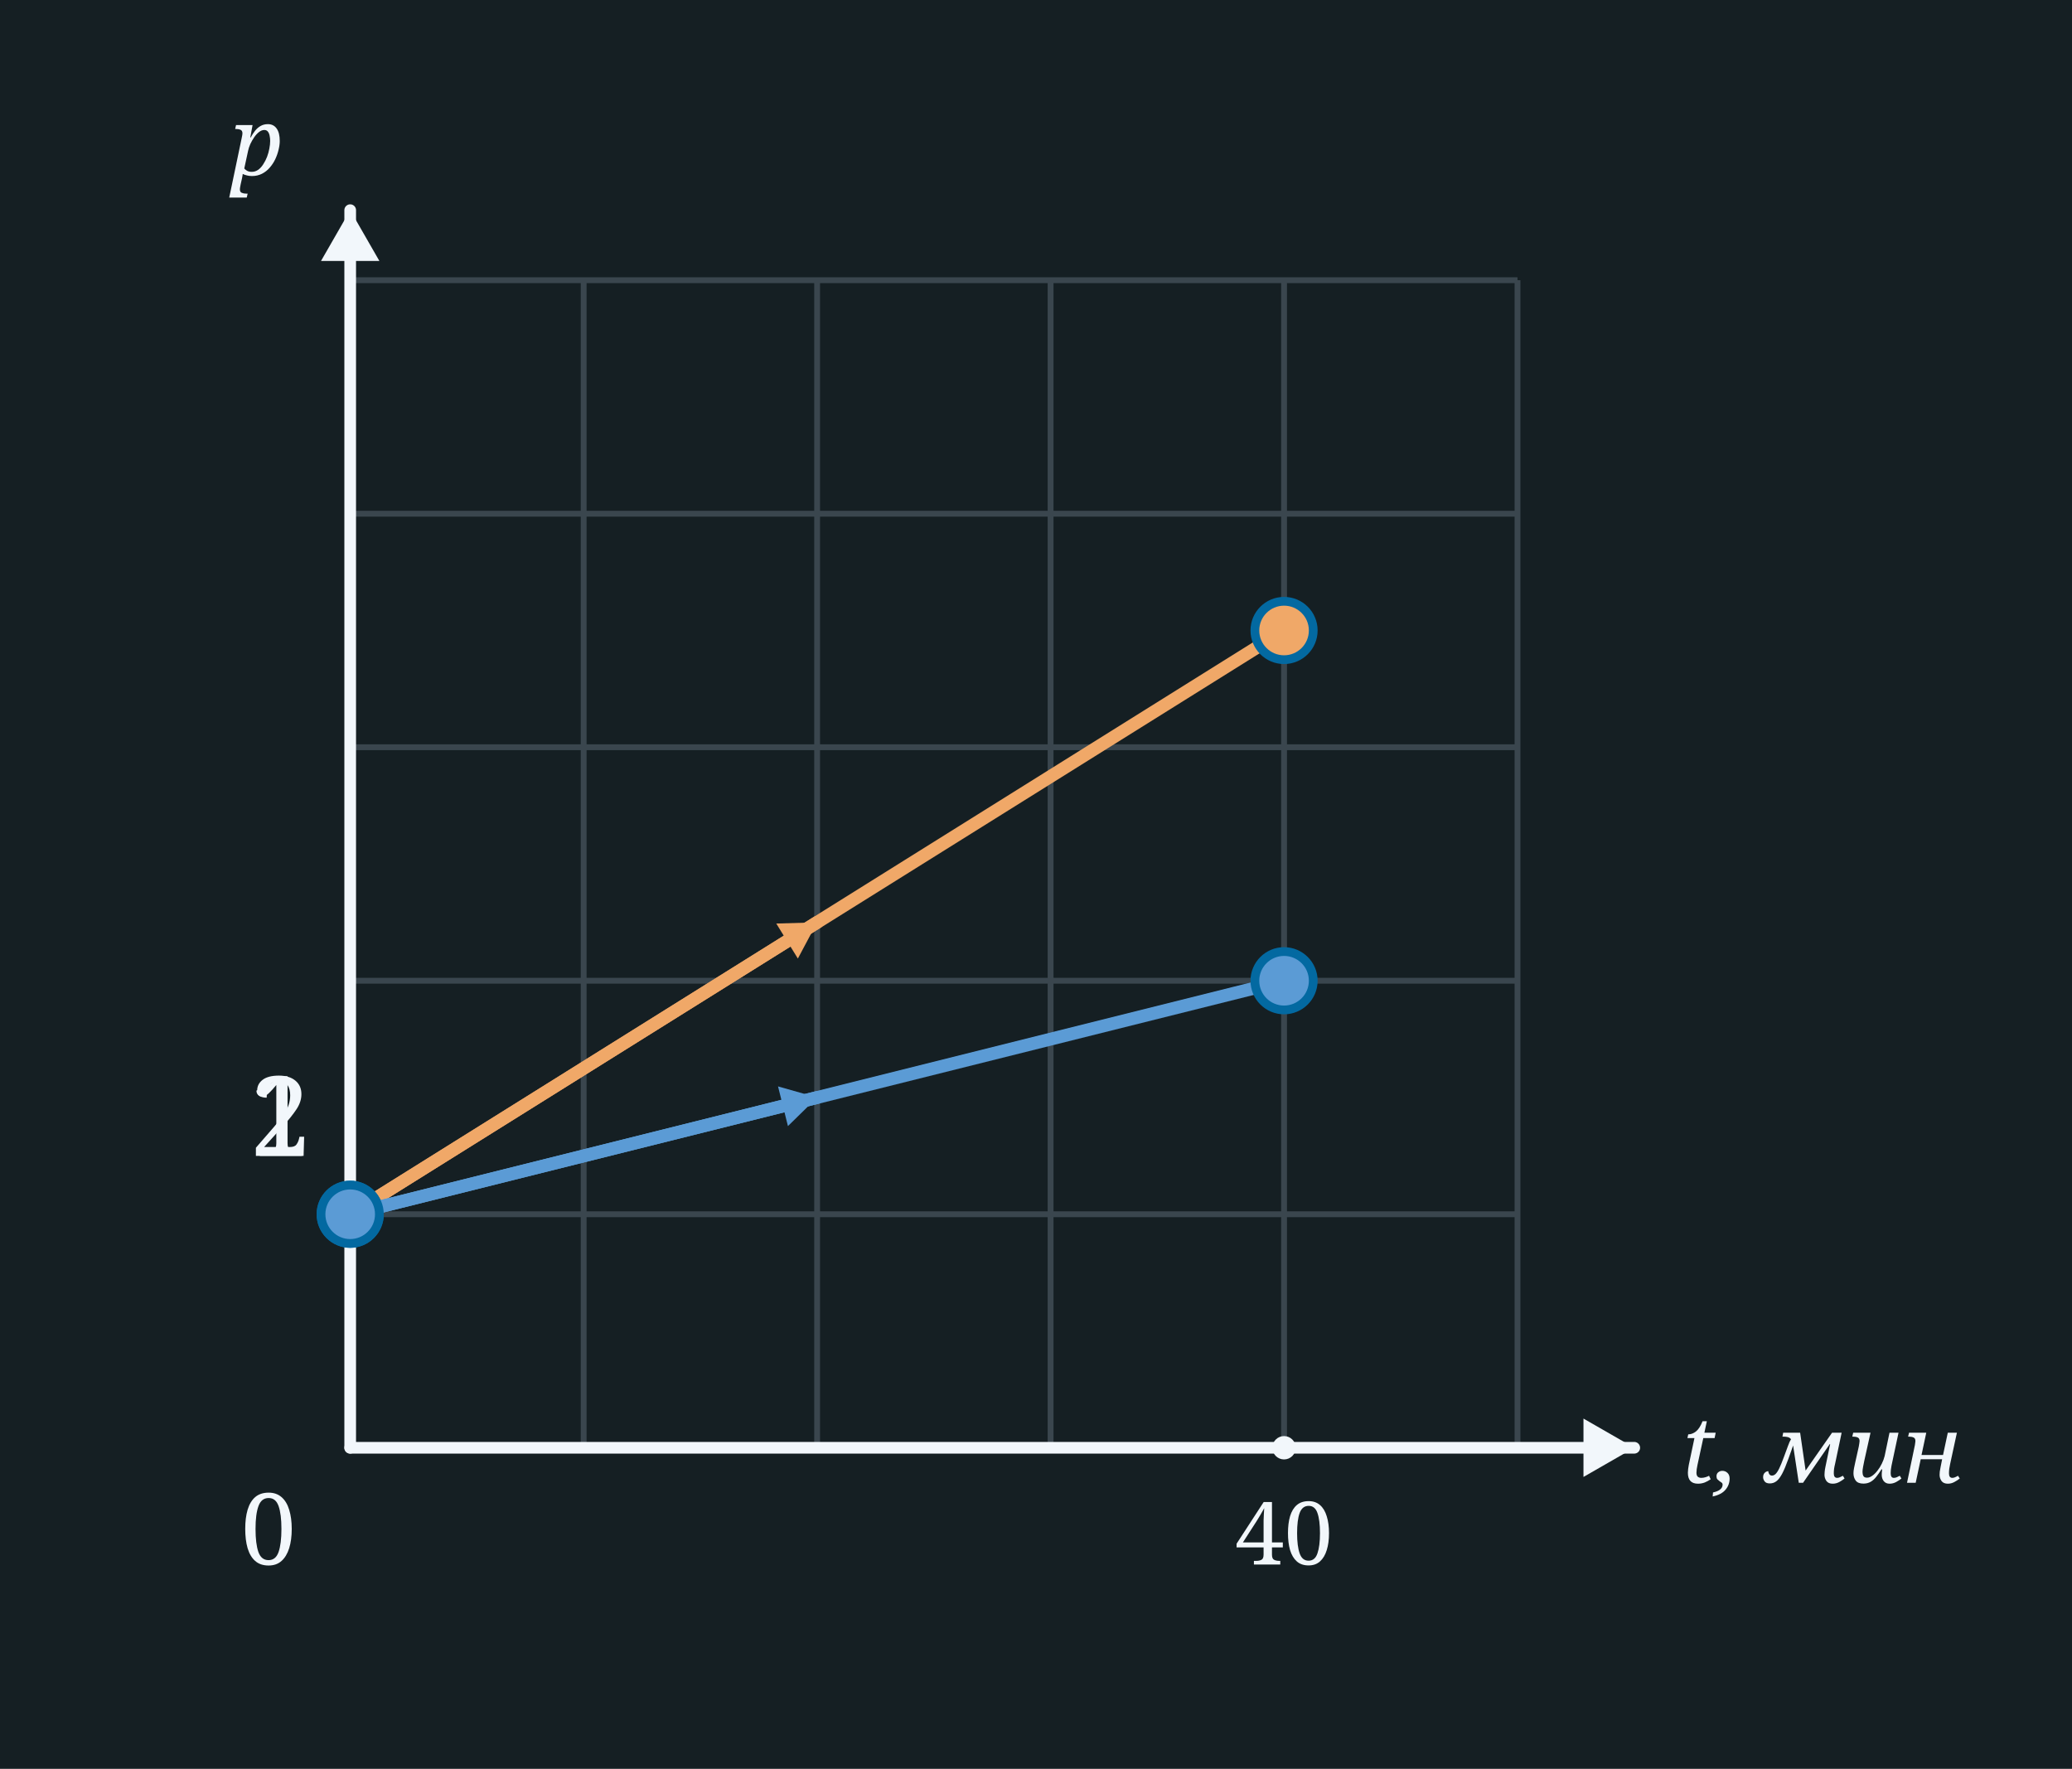
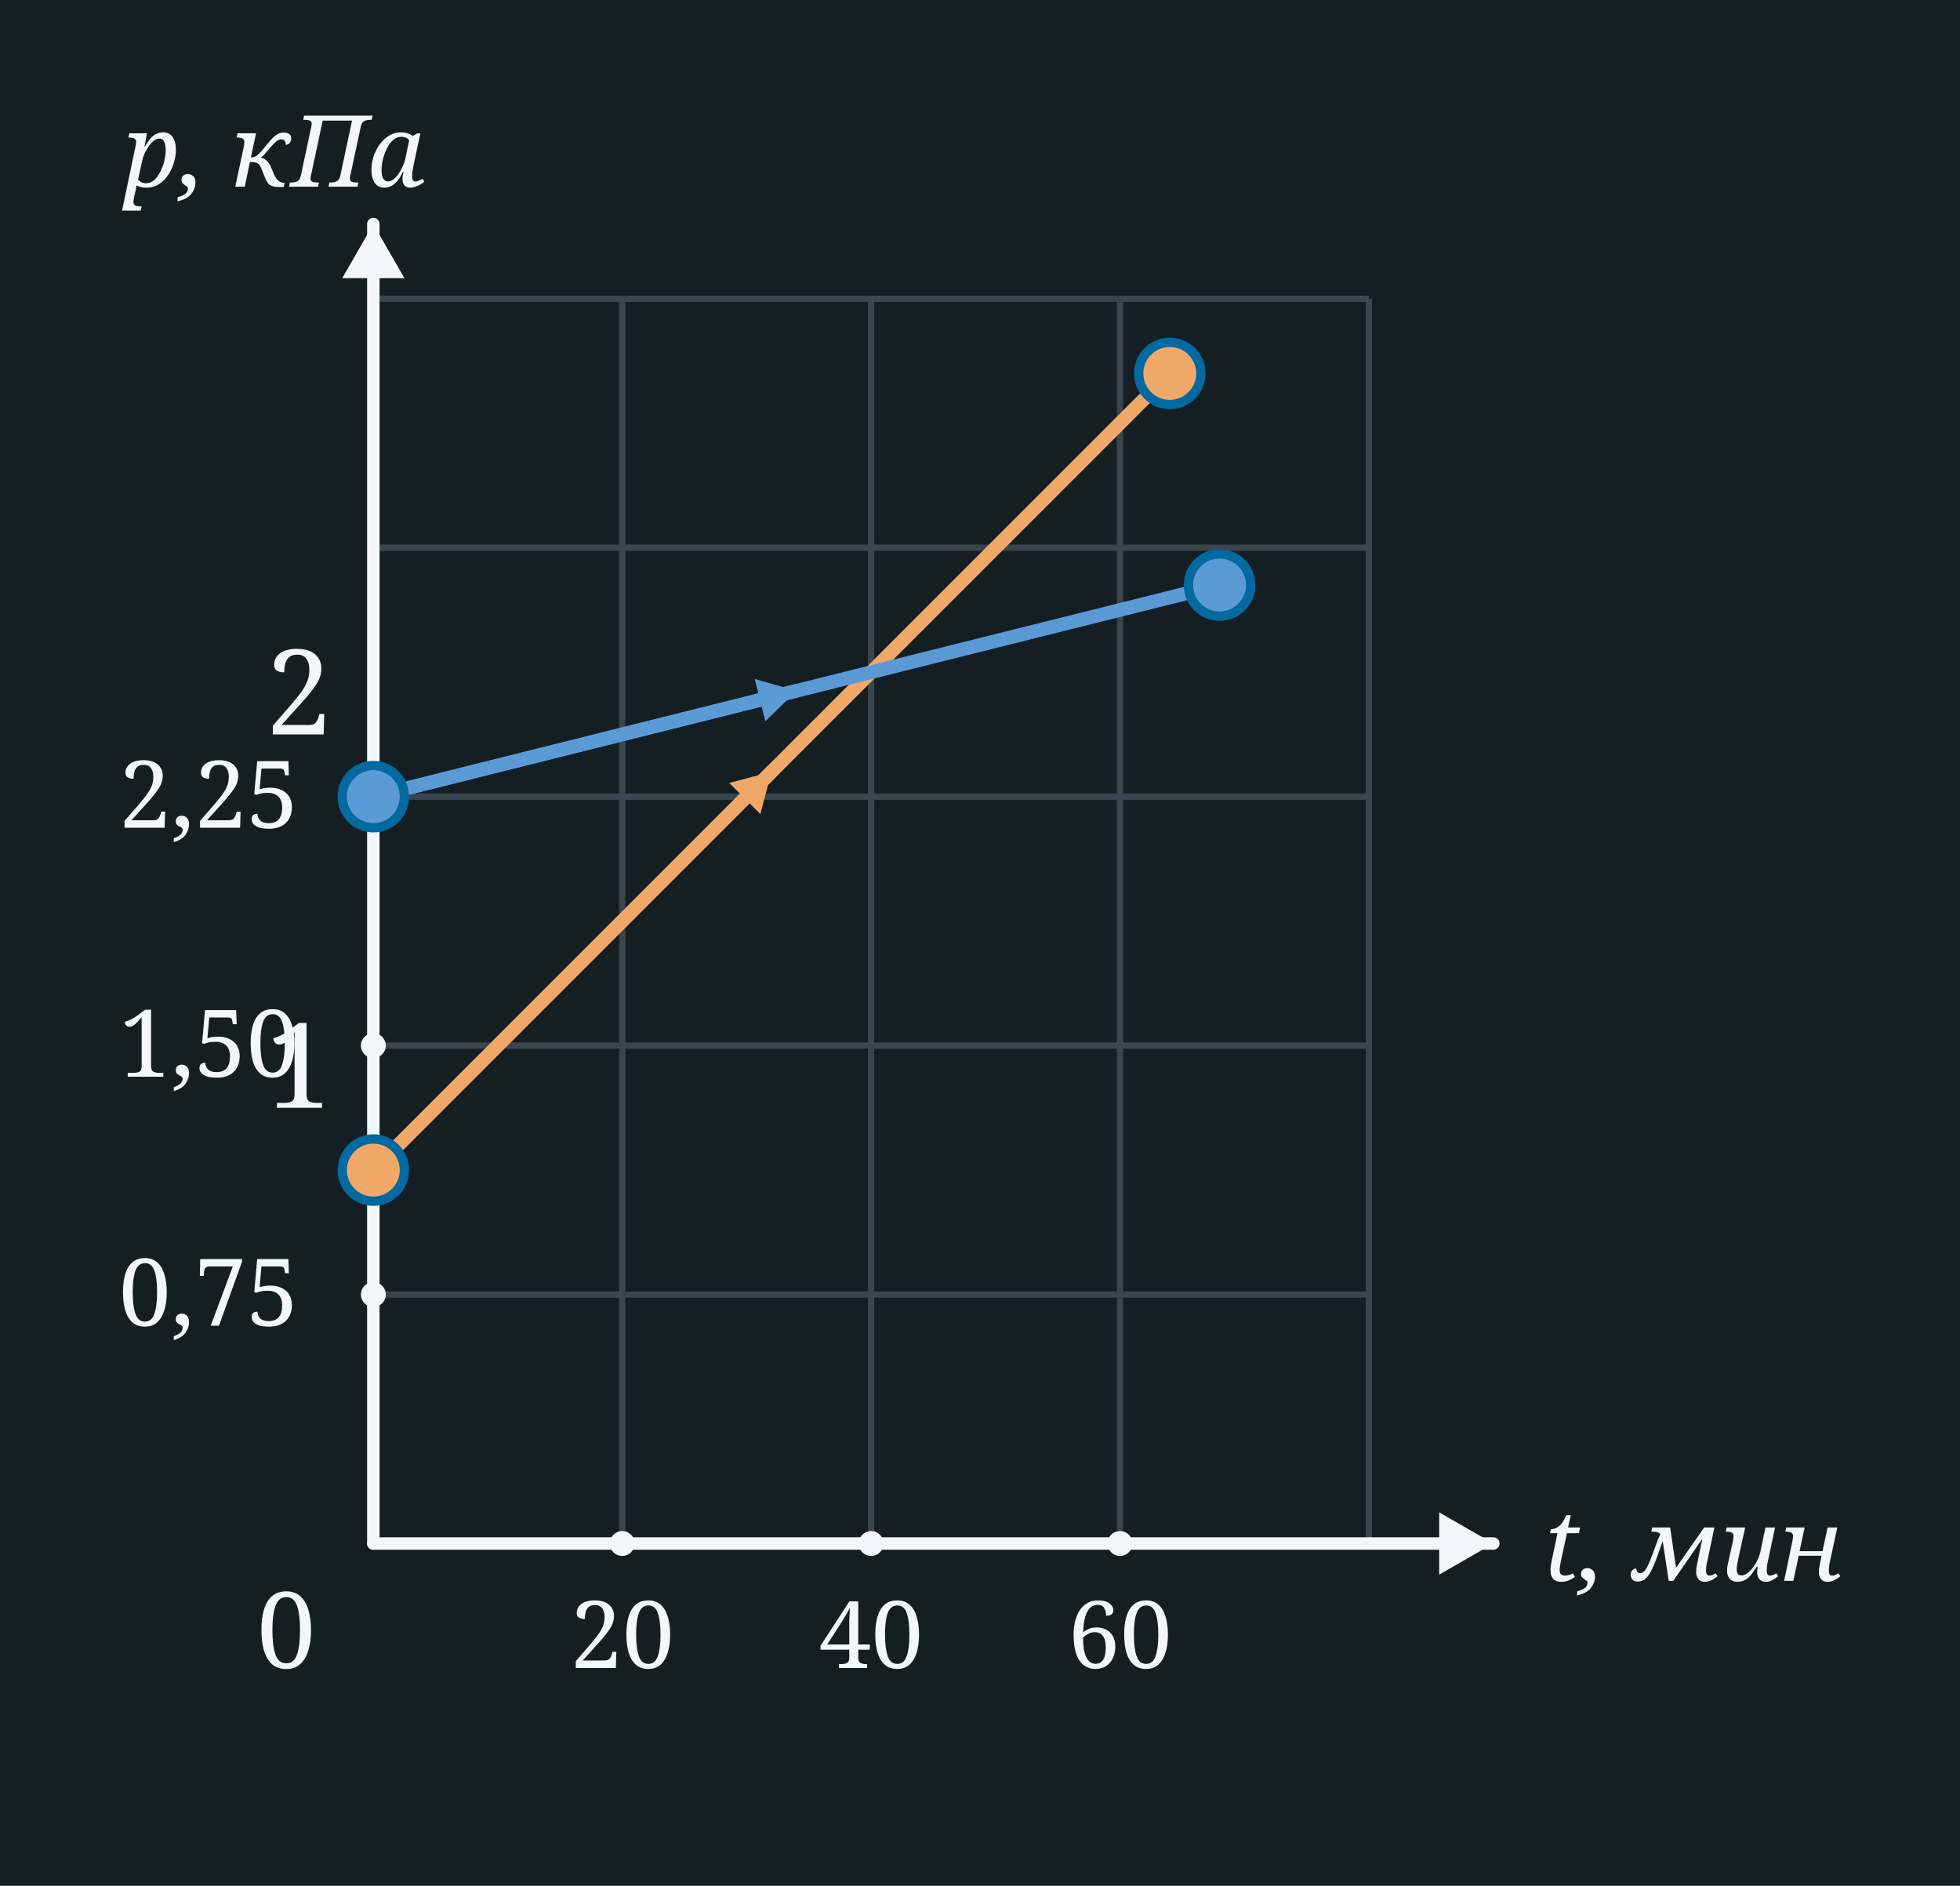
- <svg xmlns="http://www.w3.org/2000/svg" width="355" height="303" viewBox="0 0 355 303">
-   <rect x="0" y="0" width="355" height="303" fill="#151F23" />
+ <svg xmlns="http://www.w3.org/2000/svg" width="315" height="303" viewBox="0 0 315 303">
+   <rect x="0" y="0" width="315" height="303" fill="#151F23" />
  <line x1="60" y1="48" x2="60" y2="248" stroke="#3A464E" stroke-width="1" />
  <line x1="100" y1="48" x2="100" y2="248" stroke="#3A464E" stroke-width="1" />
  <line x1="140" y1="48" x2="140" y2="248" stroke="#3A464E" stroke-width="1" />
  <line x1="180" y1="48" x2="180" y2="248" stroke="#3A464E" stroke-width="1" />
  <line x1="220" y1="48" x2="220" y2="248" stroke="#3A464E" stroke-width="1" />
-   <line x1="260" y1="48" x2="260" y2="248" stroke="#3A464E" stroke-width="1" />
-   <line x1="60" y1="48" x2="260" y2="48" stroke="#3A464E" stroke-width="1" />
-   <line x1="60" y1="88" x2="260" y2="88" stroke="#3A464E" stroke-width="1" />
-   <line x1="60" y1="128" x2="260" y2="128" stroke="#3A464E" stroke-width="1" />
-   <line x1="60" y1="168" x2="260" y2="168" stroke="#3A464E" stroke-width="1" />
-   <line x1="60" y1="208" x2="260" y2="208" stroke="#3A464E" stroke-width="1" />
-   <line x1="60" y1="248" x2="260" y2="248" stroke="#3A464E" stroke-width="1" />
+   <line x1="60" y1="48" x2="220" y2="48" stroke="#3A464E" stroke-width="1" />
+   <line x1="60" y1="88" x2="220" y2="88" stroke="#3A464E" stroke-width="1" />
+   <line x1="60" y1="128" x2="220" y2="128" stroke="#3A464E" stroke-width="1" />
+   <line x1="60" y1="168" x2="220" y2="168" stroke="#3A464E" stroke-width="1" />
+   <line x1="60" y1="208" x2="220" y2="208" stroke="#3A464E" stroke-width="1" />
+   <line x1="60" y1="248" x2="220" y2="248" stroke="#3A464E" stroke-width="1" />
  <line x1="60.0" y1="248.0" x2="60.0" y2="36.0" stroke="#F2F7FB" stroke-width="2" stroke-linecap="round" />
  <polygon points="60.0,36.0 65.0,44.7 55.0,44.7" fill="#F2F7FB" />
-   <line x1="60.0" y1="248.0" x2="280.0" y2="248.0" stroke="#F2F7FB" stroke-width="2" stroke-linecap="round" />
-   <polygon points="280.0,248.0 271.3,253.0 271.3,243.0" fill="#F2F7FB" />
+   <line x1="60.0" y1="248.0" x2="240.0" y2="248.0" stroke="#F2F7FB" stroke-width="2" stroke-linecap="round" />
+   <polygon points="240.0,248.0 231.3,253.0 231.3,243.0" fill="#F2F7FB" />
  <text x="46.0" y="268.0" font-family="Georgia, serif" font-weight="normal" font-size="17" fill="#F2F7FB" text-anchor="middle">0</text>
-   <text x="44.0" y="30.0" font-family="Georgia, serif" font-style="italic" font-weight="normal" font-size="16" fill="#F2F7FB" text-anchor="middle">p</text>
-   <text x="288.0" y="254.0" font-family="Georgia, serif" font-style="italic" font-weight="normal" font-size="16" fill="#F2F7FB" text-anchor="start">t, мин</text>
-   <circle cx="220" cy="248" r="2" fill="#F2F7FB" />
-   <text x="220.0" y="268.0" font-family="Georgia, serif" font-weight="normal" font-size="15" fill="#F2F7FB" text-anchor="middle">40</text>
-   <line x1="60" y1="208" x2="220" y2="108.0" stroke="#f0a868" stroke-width="2.2" />
-   <line x1="60.0" y1="208.0" x2="140.0" y2="158.0" stroke="#f0a868" stroke-width="2.2" stroke-linecap="round" />
-   <polygon points="140.0,158.0 136.7,164.2 133.0,158.2" fill="#f0a868" />
-   <circle cx="60.0" cy="208.0" r="5" fill="#f0a868" stroke="#0369a1" stroke-width="1.5" />
-   <text x="48.0" y="198.0" font-family="Georgia, serif" font-weight="normal" font-size="19" fill="#F2F7FB" text-anchor="middle">1</text>
-   <circle cx="220.0" cy="108.0" r="5" fill="#f0a868" stroke="#0369a1" stroke-width="1.5" />
-   <line x1="60" y1="208" x2="220" y2="168" stroke="#5b9bd5" stroke-width="2.2" />
-   <line x1="60.0" y1="208.0" x2="140.0" y2="188.0" stroke="#5b9bd5" stroke-width="2.2" stroke-linecap="round" />
-   <polygon points="140.0,188.0 135.0,192.9 133.3,186.1" fill="#5b9bd5" />
-   <circle cx="60.0" cy="208.0" r="5" fill="#5b9bd5" stroke="#0369a1" stroke-width="1.5" />
-   <text x="48.0" y="198.0" font-family="Georgia, serif" font-weight="normal" font-size="19" fill="#F2F7FB" text-anchor="middle">2</text>
-   <circle cx="220.0" cy="168.0" r="5" fill="#5b9bd5" stroke="#0369a1" stroke-width="1.5" />
+   <text x="44.0" y="30.0" font-family="Georgia, serif" font-style="italic" font-weight="normal" font-size="16" fill="#F2F7FB" text-anchor="middle">p, кПа</text>
+   <text x="248.0" y="254.0" font-family="Georgia, serif" font-style="italic" font-weight="normal" font-size="16" fill="#F2F7FB" text-anchor="start">t, мин</text>
+   <circle cx="100" cy="248" r="2" fill="#F2F7FB" />
+   <text x="100.0" y="268.0" font-family="Georgia, serif" font-weight="normal" font-size="15" fill="#F2F7FB" text-anchor="middle">20</text>
+   <circle cx="140" cy="248" r="2" fill="#F2F7FB" />
+   <text x="140.0" y="268.0" font-family="Georgia, serif" font-weight="normal" font-size="15" fill="#F2F7FB" text-anchor="middle">40</text>
+   <circle cx="180" cy="248" r="2" fill="#F2F7FB" />
+   <text x="180.0" y="268.0" font-family="Georgia, serif" font-weight="normal" font-size="15" fill="#F2F7FB" text-anchor="middle">60</text>
+   <circle cx="60" cy="208" r="2" fill="#F2F7FB" />
+   <text x="48.0" y="213.0" font-family="Georgia, serif" font-weight="normal" font-size="15" fill="#F2F7FB" text-anchor="end">0,75</text>
+   <circle cx="60" cy="168" r="2" fill="#F2F7FB" />
+   <text x="48.0" y="173.0" font-family="Georgia, serif" font-weight="normal" font-size="15" fill="#F2F7FB" text-anchor="end">1,50</text>
+   <circle cx="60" cy="128" r="2" fill="#F2F7FB" />
+   <text x="48.0" y="133.0" font-family="Georgia, serif" font-weight="normal" font-size="15" fill="#F2F7FB" text-anchor="end">2,25</text>
+   <line x1="60" y1="188.0" x2="188.0" y2="60.0" stroke="#f0a868" stroke-width="2.2" />
+   <line x1="60.0" y1="188.0" x2="124.0" y2="124.0" stroke="#f0a868" stroke-width="2.2" stroke-linecap="round" />
+   <polygon points="124.0,124.0 122.2,130.8 117.2,125.8" fill="#f0a868" />
+   <circle cx="60.0" cy="188.0" r="5" fill="#f0a868" stroke="#0369a1" stroke-width="1.5" />
+   <text x="48.0" y="178.0" font-family="Georgia, serif" font-weight="normal" font-size="19" fill="#F2F7FB" text-anchor="middle">1</text>
+   <circle cx="188.0" cy="60.0" r="5" fill="#f0a868" stroke="#0369a1" stroke-width="1.5" />
+   <line x1="60" y1="128" x2="196.0" y2="94.0" stroke="#5b9bd5" stroke-width="2.2" />
+   <line x1="60.0" y1="128.0" x2="128.0" y2="111.0" stroke="#5b9bd5" stroke-width="2.2" stroke-linecap="round" />
+   <polygon points="128.0,111.0 123.0,115.9 121.3,109.1" fill="#5b9bd5" />
+   <circle cx="60.0" cy="128.0" r="5" fill="#5b9bd5" stroke="#0369a1" stroke-width="1.5" />
+   <text x="48.0" y="118.0" font-family="Georgia, serif" font-weight="normal" font-size="19" fill="#F2F7FB" text-anchor="middle">2</text>
+   <circle cx="196.0" cy="94.0" r="5" fill="#5b9bd5" stroke="#0369a1" stroke-width="1.5" />
</svg>
